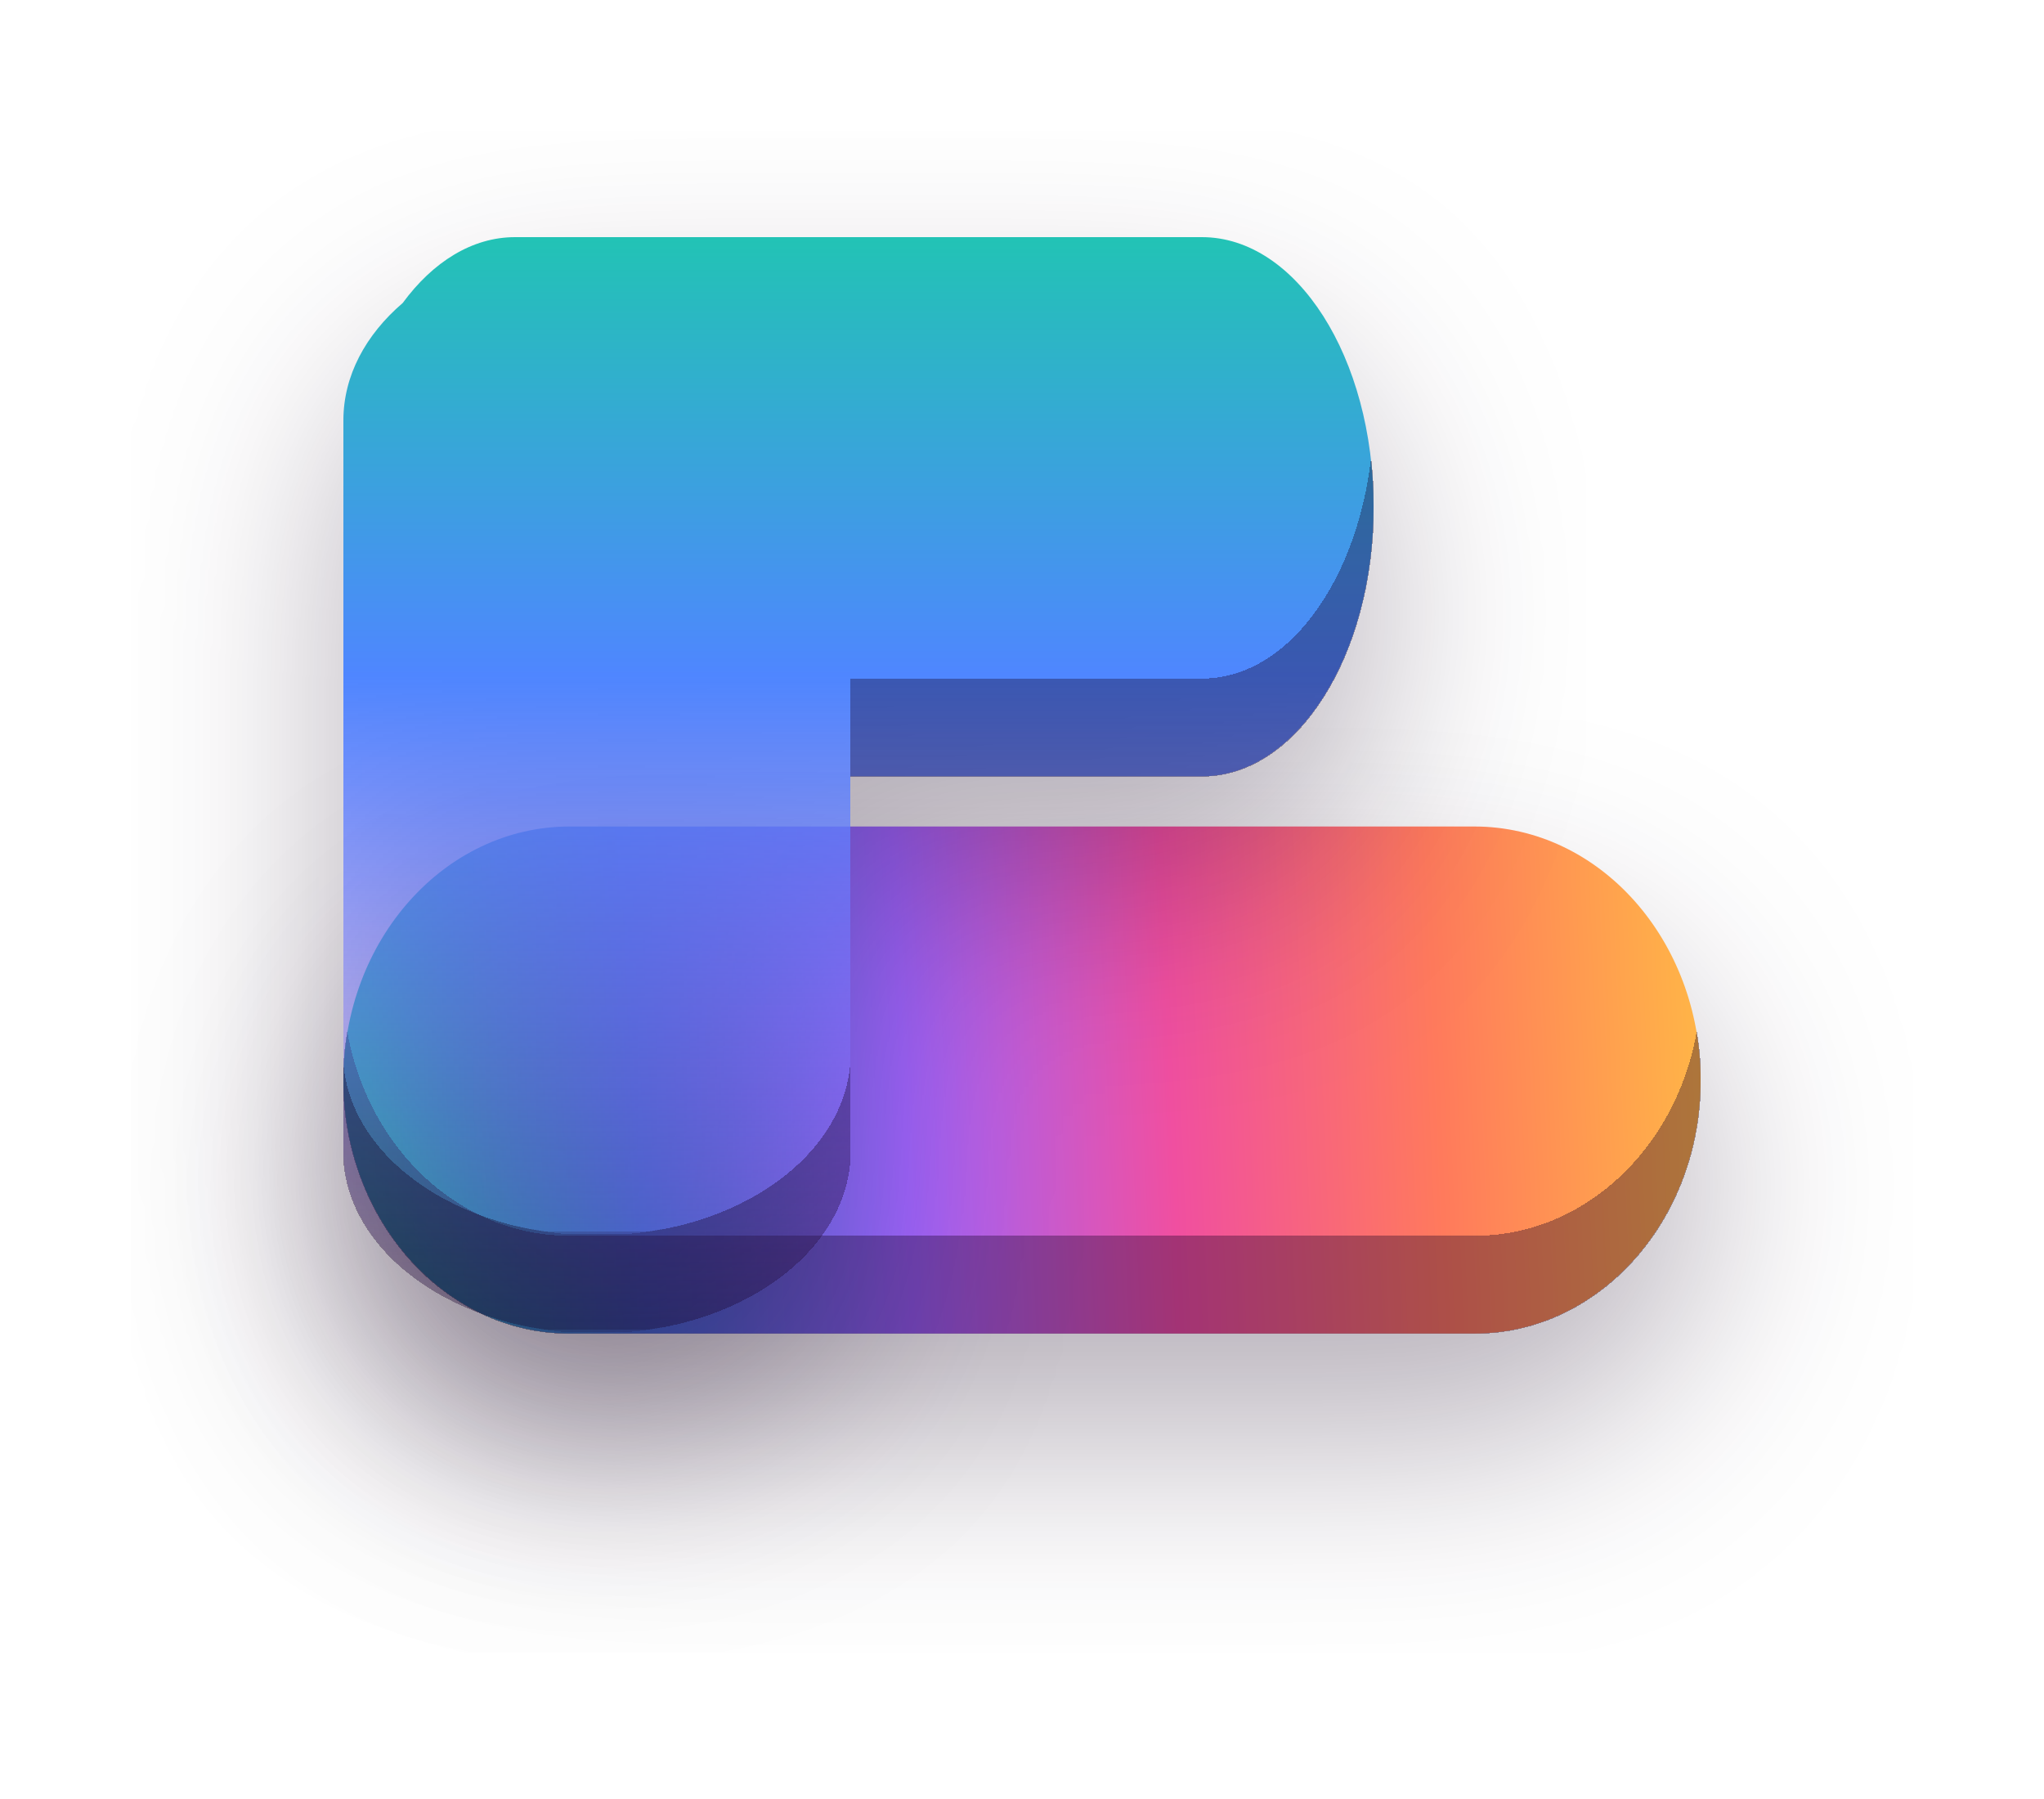
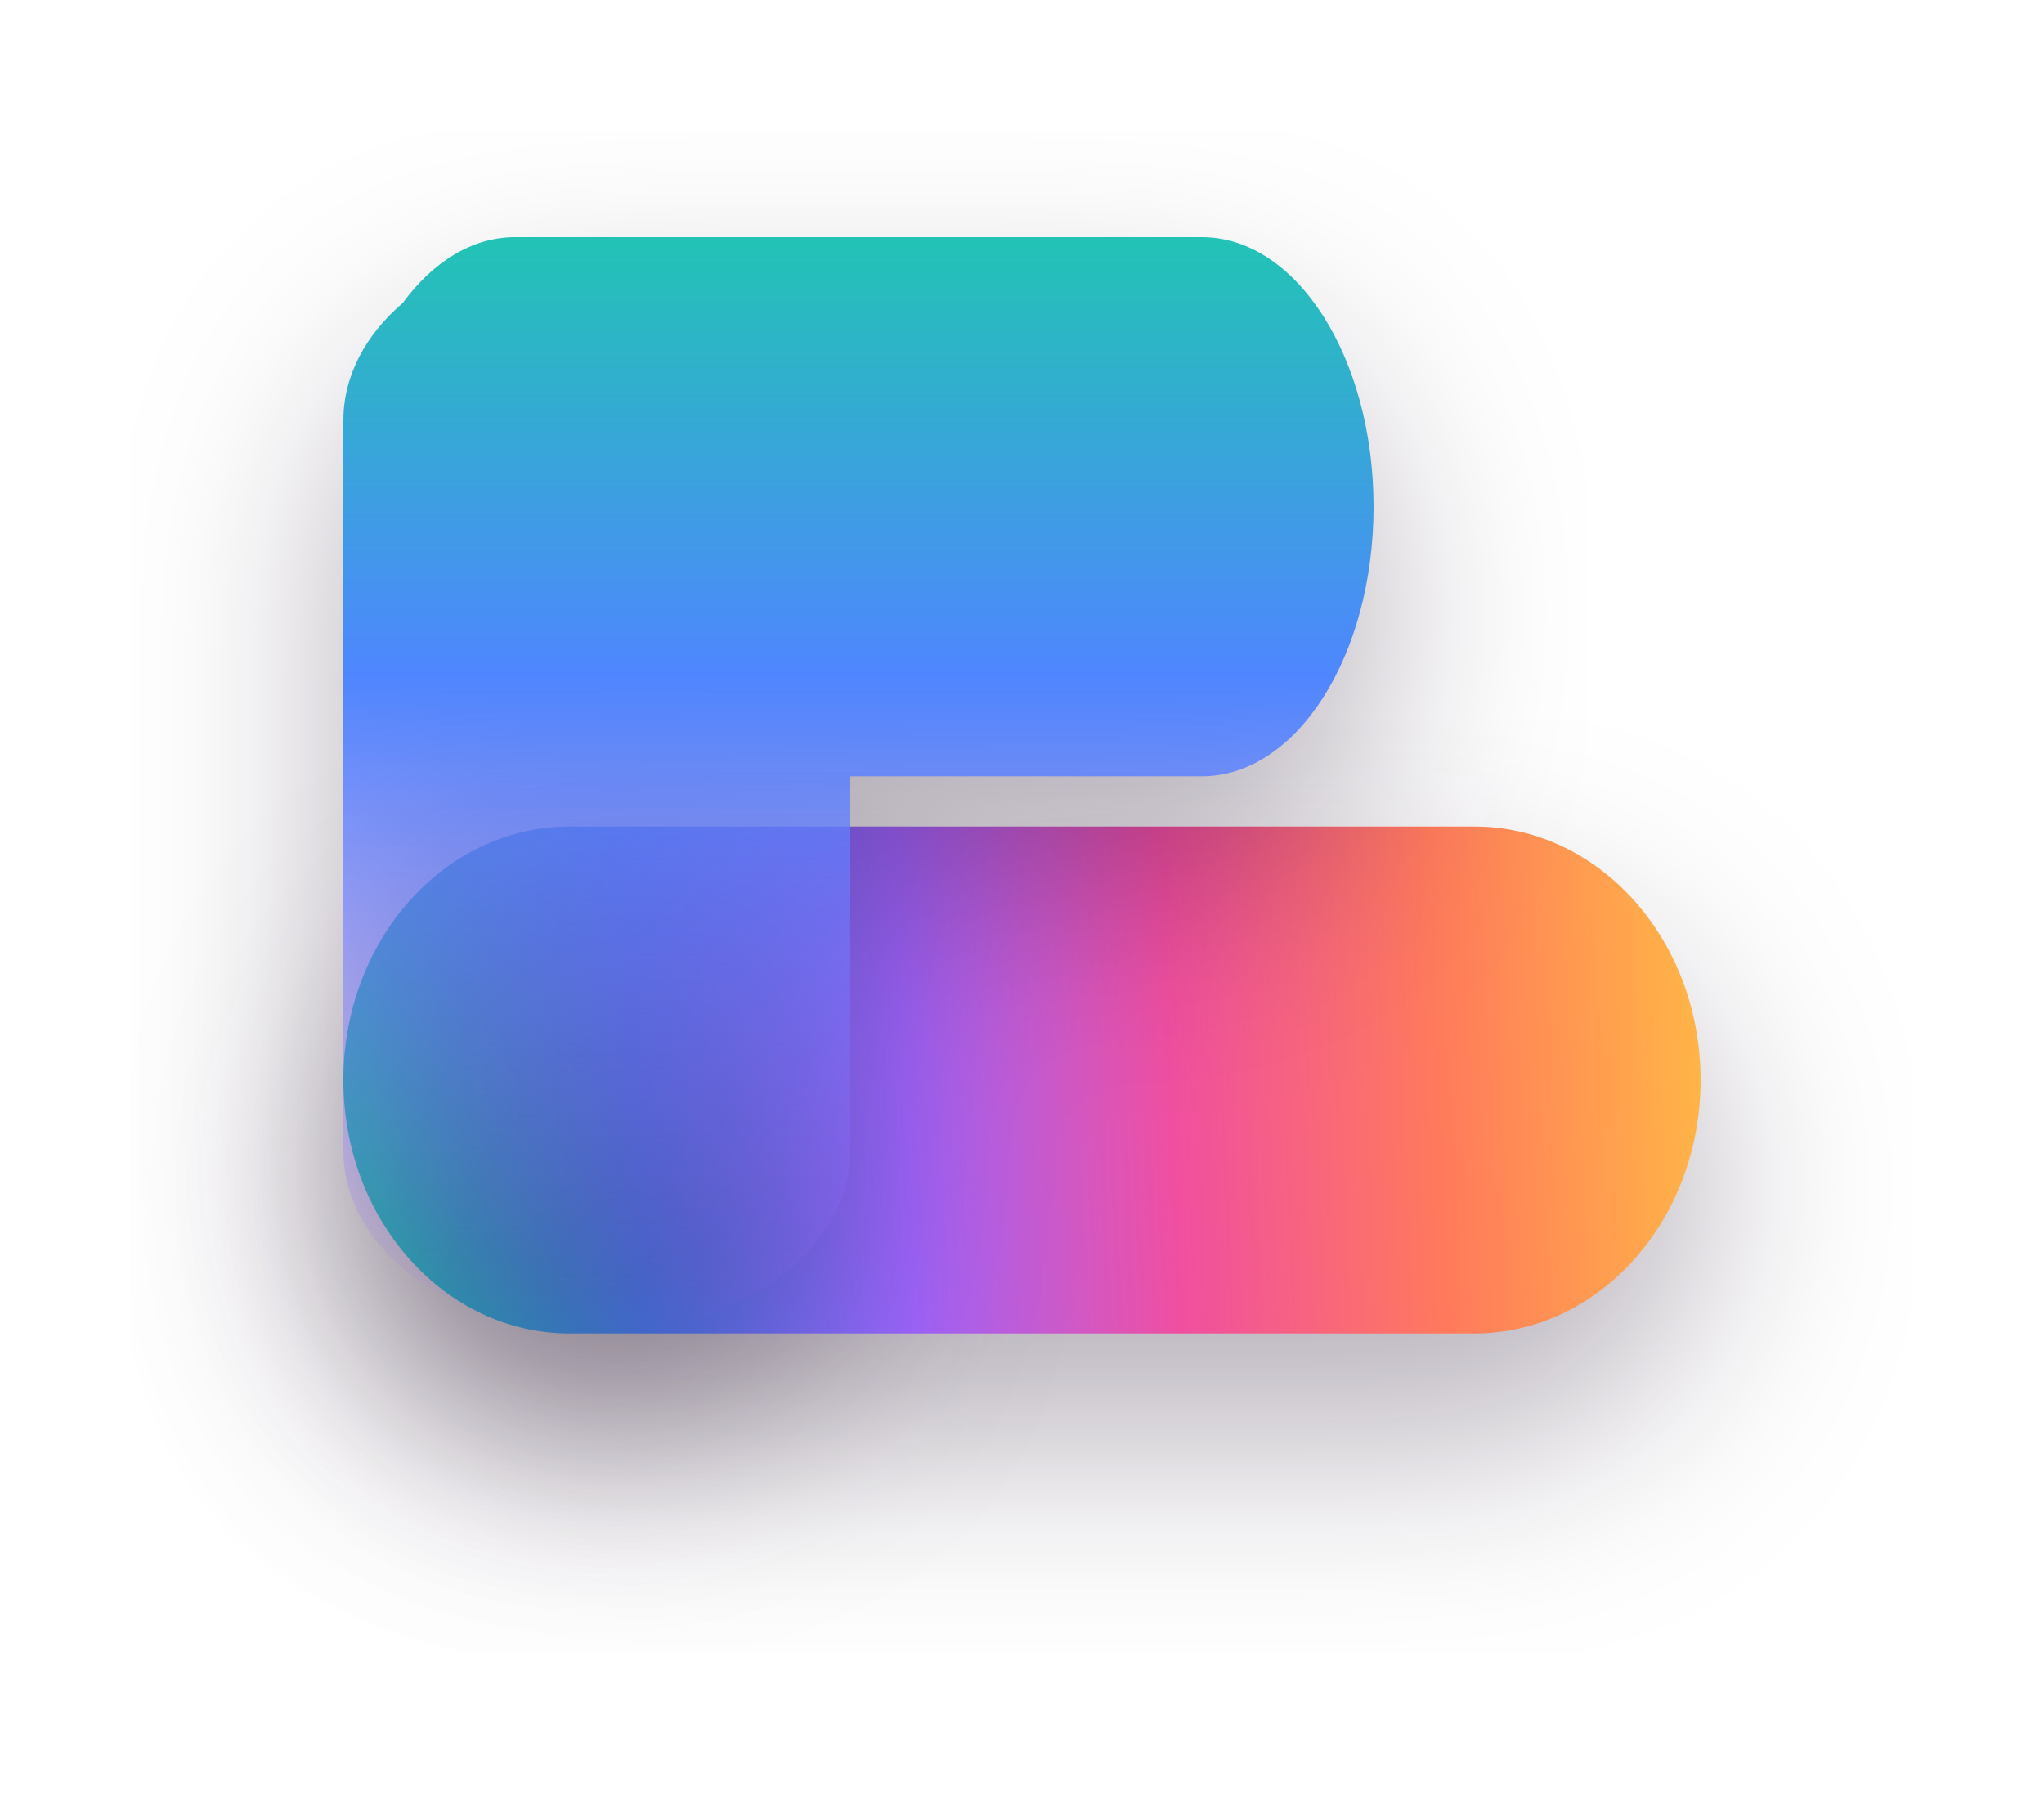
<svg xmlns="http://www.w3.org/2000/svg" width="125" height="110" viewBox="0 0 125 110" fill="none">
-   <g filter="url(#filter0_di_156_655)">
+   <g filter="url(#filter0_d_156_655)">
    <path d="M34.833 81.537L90.167 81.537C97.807 81.537 104 74.597 104 66.037C104 57.477 97.807 50.537 90.167 50.537L34.833 50.537C27.193 50.537 21 57.477 21 66.037C21 74.597 27.193 81.537 34.833 81.537Z" fill="url(#paint0_linear_156_655)" />
  </g>
-   <g filter="url(#filter1_di_156_655)">
+   <g filter="url(#filter1_d_156_655)">
    <path d="M36.5 81.537C45.06 81.537 52 76.538 52 70.371V47.467H73.5C79.299 47.467 84 40.087 84 30.983C84 21.88 79.299 14.5 73.5 14.5H31.5C28.87 14.5 26.469 16.02 24.627 18.527C22.363 20.468 21 22.973 21 25.706V70.371C21 76.538 27.94 81.537 36.5 81.537Z" fill="url(#paint1_linear_156_655)" />
  </g>
  <defs>
-     <filter id="filter0_di_156_655" x="8" y="44.037" width="109" height="57" filterUnits="userSpaceOnUse" color-interpolation-filters="sRGB">
+     <filter id="filter0_d_156_655" x="8" y="44.037" width="109" height="57" filterUnits="userSpaceOnUse" color-interpolation-filters="sRGB">
      <feFlood flood-opacity="0" result="BackgroundImageFix" />
      <feColorMatrix in="SourceAlpha" type="matrix" values="0 0 0 0 0 0 0 0 0 0 0 0 0 0 0 0 0 0 127 0" result="hardAlpha" />
      <feOffset dy="6.5" />
      <feGaussianBlur stdDeviation="6.5" />
      <feColorMatrix type="matrix" values="0 0 0 0 0.08 0 0 0 0 0 0 0 0 0 0.12 0 0 0 0.3 0" />
      <feBlend mode="normal" in2="BackgroundImageFix" result="effect1_dropShadow_156_655" />
      <feBlend mode="normal" in="SourceGraphic" in2="effect1_dropShadow_156_655" result="shape" />
-       <feColorMatrix in="SourceAlpha" type="matrix" values="0 0 0 0 0 0 0 0 0 0 0 0 0 0 0 0 0 0 127 0" result="hardAlpha" />
-       <feOffset dy="-6" />
-       <feComposite in2="hardAlpha" operator="arithmetic" k2="-1" k3="1" />
-       <feColorMatrix type="matrix" values="0 0 0 0 0.08 0 0 0 0 0 0 0 0 0 0.14 0 0 0 0.35 0" />
-       <feBlend mode="normal" in2="shape" result="effect2_innerShadow_156_655" />
    </filter>
-     <filter id="filter1_di_156_655" x="8" y="8" width="89" height="93.037" filterUnits="userSpaceOnUse" color-interpolation-filters="sRGB">
+     <filter id="filter1_d_156_655" x="8" y="8" width="89" height="93.037" filterUnits="userSpaceOnUse" color-interpolation-filters="sRGB">
      <feFlood flood-opacity="0" result="BackgroundImageFix" />
      <feColorMatrix in="SourceAlpha" type="matrix" values="0 0 0 0 0 0 0 0 0 0 0 0 0 0 0 0 0 0 127 0" result="hardAlpha" />
      <feOffset dy="6.5" />
      <feGaussianBlur stdDeviation="6.5" />
      <feColorMatrix type="matrix" values="0 0 0 0 0.08 0 0 0 0 0 0 0 0 0 0.12 0 0 0 0.3 0" />
      <feBlend mode="normal" in2="BackgroundImageFix" result="effect1_dropShadow_156_655" />
      <feBlend mode="normal" in="SourceGraphic" in2="effect1_dropShadow_156_655" result="shape" />
-       <feColorMatrix in="SourceAlpha" type="matrix" values="0 0 0 0 0 0 0 0 0 0 0 0 0 0 0 0 0 0 127 0" result="hardAlpha" />
-       <feOffset dy="-6" />
-       <feComposite in2="hardAlpha" operator="arithmetic" k2="-1" k3="1" />
-       <feColorMatrix type="matrix" values="0 0 0 0 0.08 0 0 0 0 0 0 0 0 0 0.14 0 0 0 0.35 0" />
-       <feBlend mode="normal" in2="shape" result="effect2_innerShadow_156_655" />
    </filter>
    <linearGradient id="paint0_linear_156_655" x1="104.5" y1="72.037" x2="23" y2="75.537" gradientUnits="userSpaceOnUse">
      <stop stop-color="#FFB547" />
      <stop offset="0.2" stop-color="#FF7A5C" />
      <stop offset="0.4" stop-color="#F04FA0" />
      <stop offset="0.6" stop-color="#A066FF" />
      <stop offset="0.8" stop-color="#4F86FF" />
      <stop offset="1" stop-color="#22C3B5" />
    </linearGradient>
    <linearGradient id="paint1_linear_156_655" x1="36.5" y1="81.537" x2="36.5" y2="14.54" gradientUnits="userSpaceOnUse">
      <stop stop-color="#A066FF" stop-opacity="0" />
      <stop offset="0.6" stop-color="#4F86FF" />
      <stop offset="1" stop-color="#22C3B5" />
    </linearGradient>
  </defs>
</svg>
